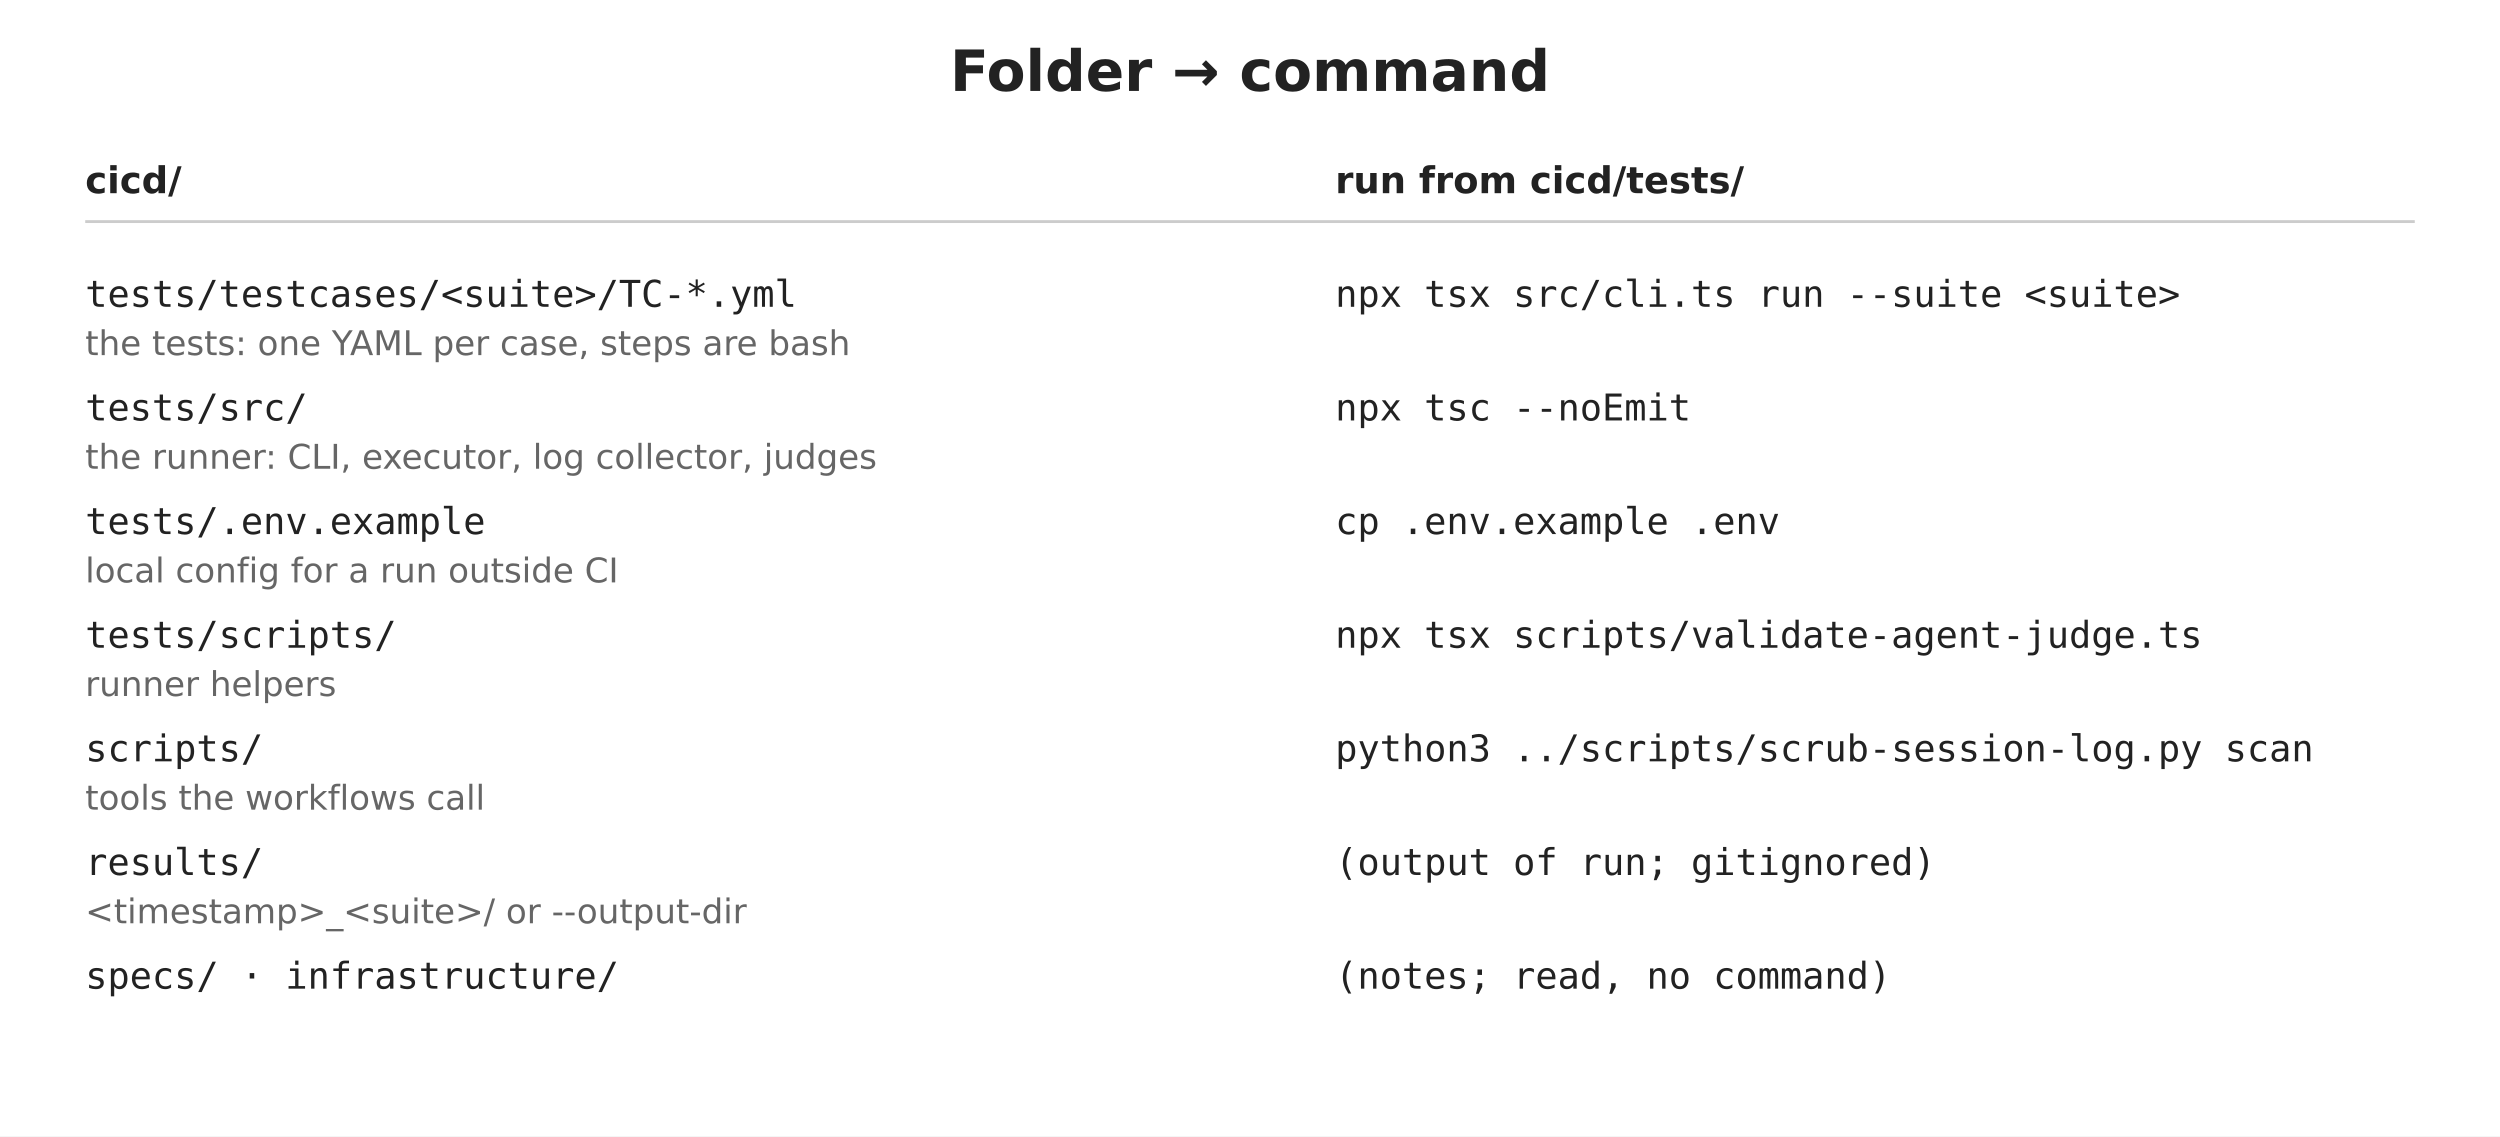
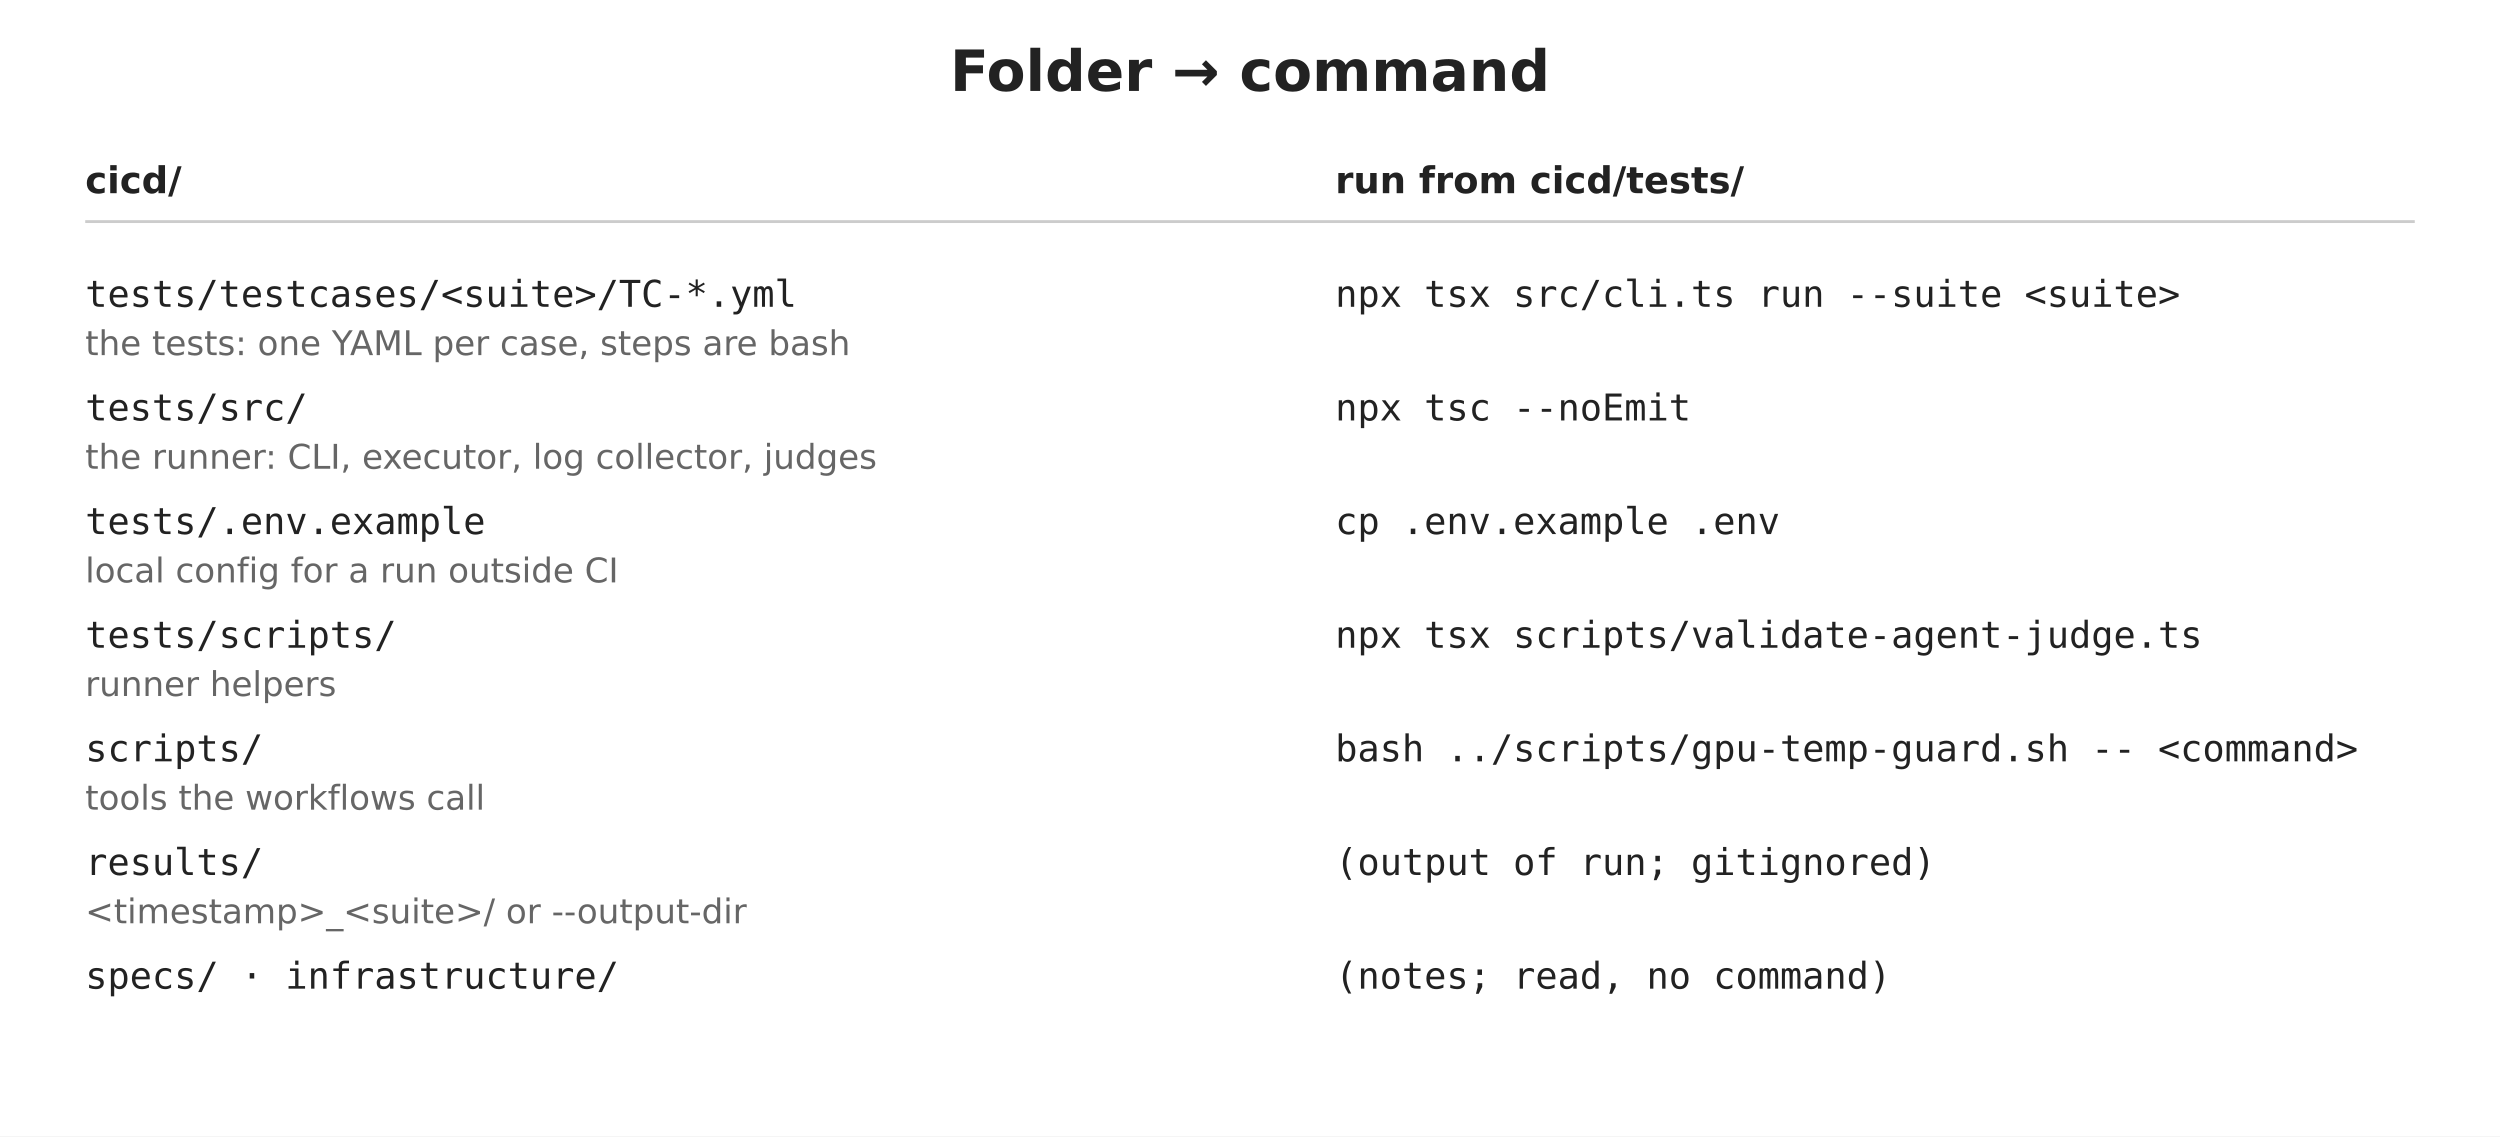
<svg xmlns="http://www.w3.org/2000/svg" width="880" height="400" viewBox="0 0 880 400" font-family="DejaVu Sans, Helvetica, Arial, sans-serif">
  <rect width="880" height="400" fill="#ffffff" />
  <text x="440" y="32" text-anchor="middle" font-size="20" font-weight="bold" fill="#222">Folder → command</text>
  <g font-size="13">
    <text x="30" y="68" font-weight="bold" fill="#222">cicd/</text>
    <text x="470" y="68" font-weight="bold" fill="#222">run from cicd/tests/</text>
    <line x1="30" y1="78" x2="850" y2="78" stroke="#ccc" />
    <g font-family="DejaVu Sans Mono, monospace" fill="#222">
      <text x="30" y="108">tests/testcases/&lt;suite&gt;/TC-*.yml</text>
      <text x="470" y="108">npx tsx src/cli.ts run --suite &lt;suite&gt;</text>
      <text x="30" y="148">tests/src/</text>
      <text x="470" y="148">npx tsc --noEmit</text>
      <text x="30" y="188">tests/.env.example</text>
      <text x="470" y="188">cp .env.example .env</text>
      <text x="30" y="228">tests/scripts/</text>
      <text x="470" y="228">npx tsx scripts/validate-agent-judge.ts</text>
      <text x="30" y="268">scripts/</text>
-       <text x="470" y="268">python3 ../scripts/scrub-session-log.py scan</text>
+       <text x="470" y="268">bash ../scripts/gpu-temp-guard.sh -- &lt;command&gt;</text>
      <text x="30" y="308">results/</text>
      <text x="470" y="308">(output of run; gitignored)</text>
      <text x="30" y="348">specs/ · infrastructure/</text>
      <text x="470" y="348">(notes; read, no command)</text>
    </g>
    <g fill="#666" font-size="12">
      <text x="30" y="125">the tests: one YAML per case, steps are bash</text>
      <text x="30" y="165">the runner: CLI, executor, log collector, judges</text>
      <text x="30" y="205">local config for a run outside CI</text>
      <text x="30" y="245">runner helpers</text>
      <text x="30" y="285">tools the workflows call</text>
      <text x="30" y="325">&lt;timestamp&gt;_&lt;suite&gt;/ or --output-dir</text>
    </g>
  </g>
</svg>
